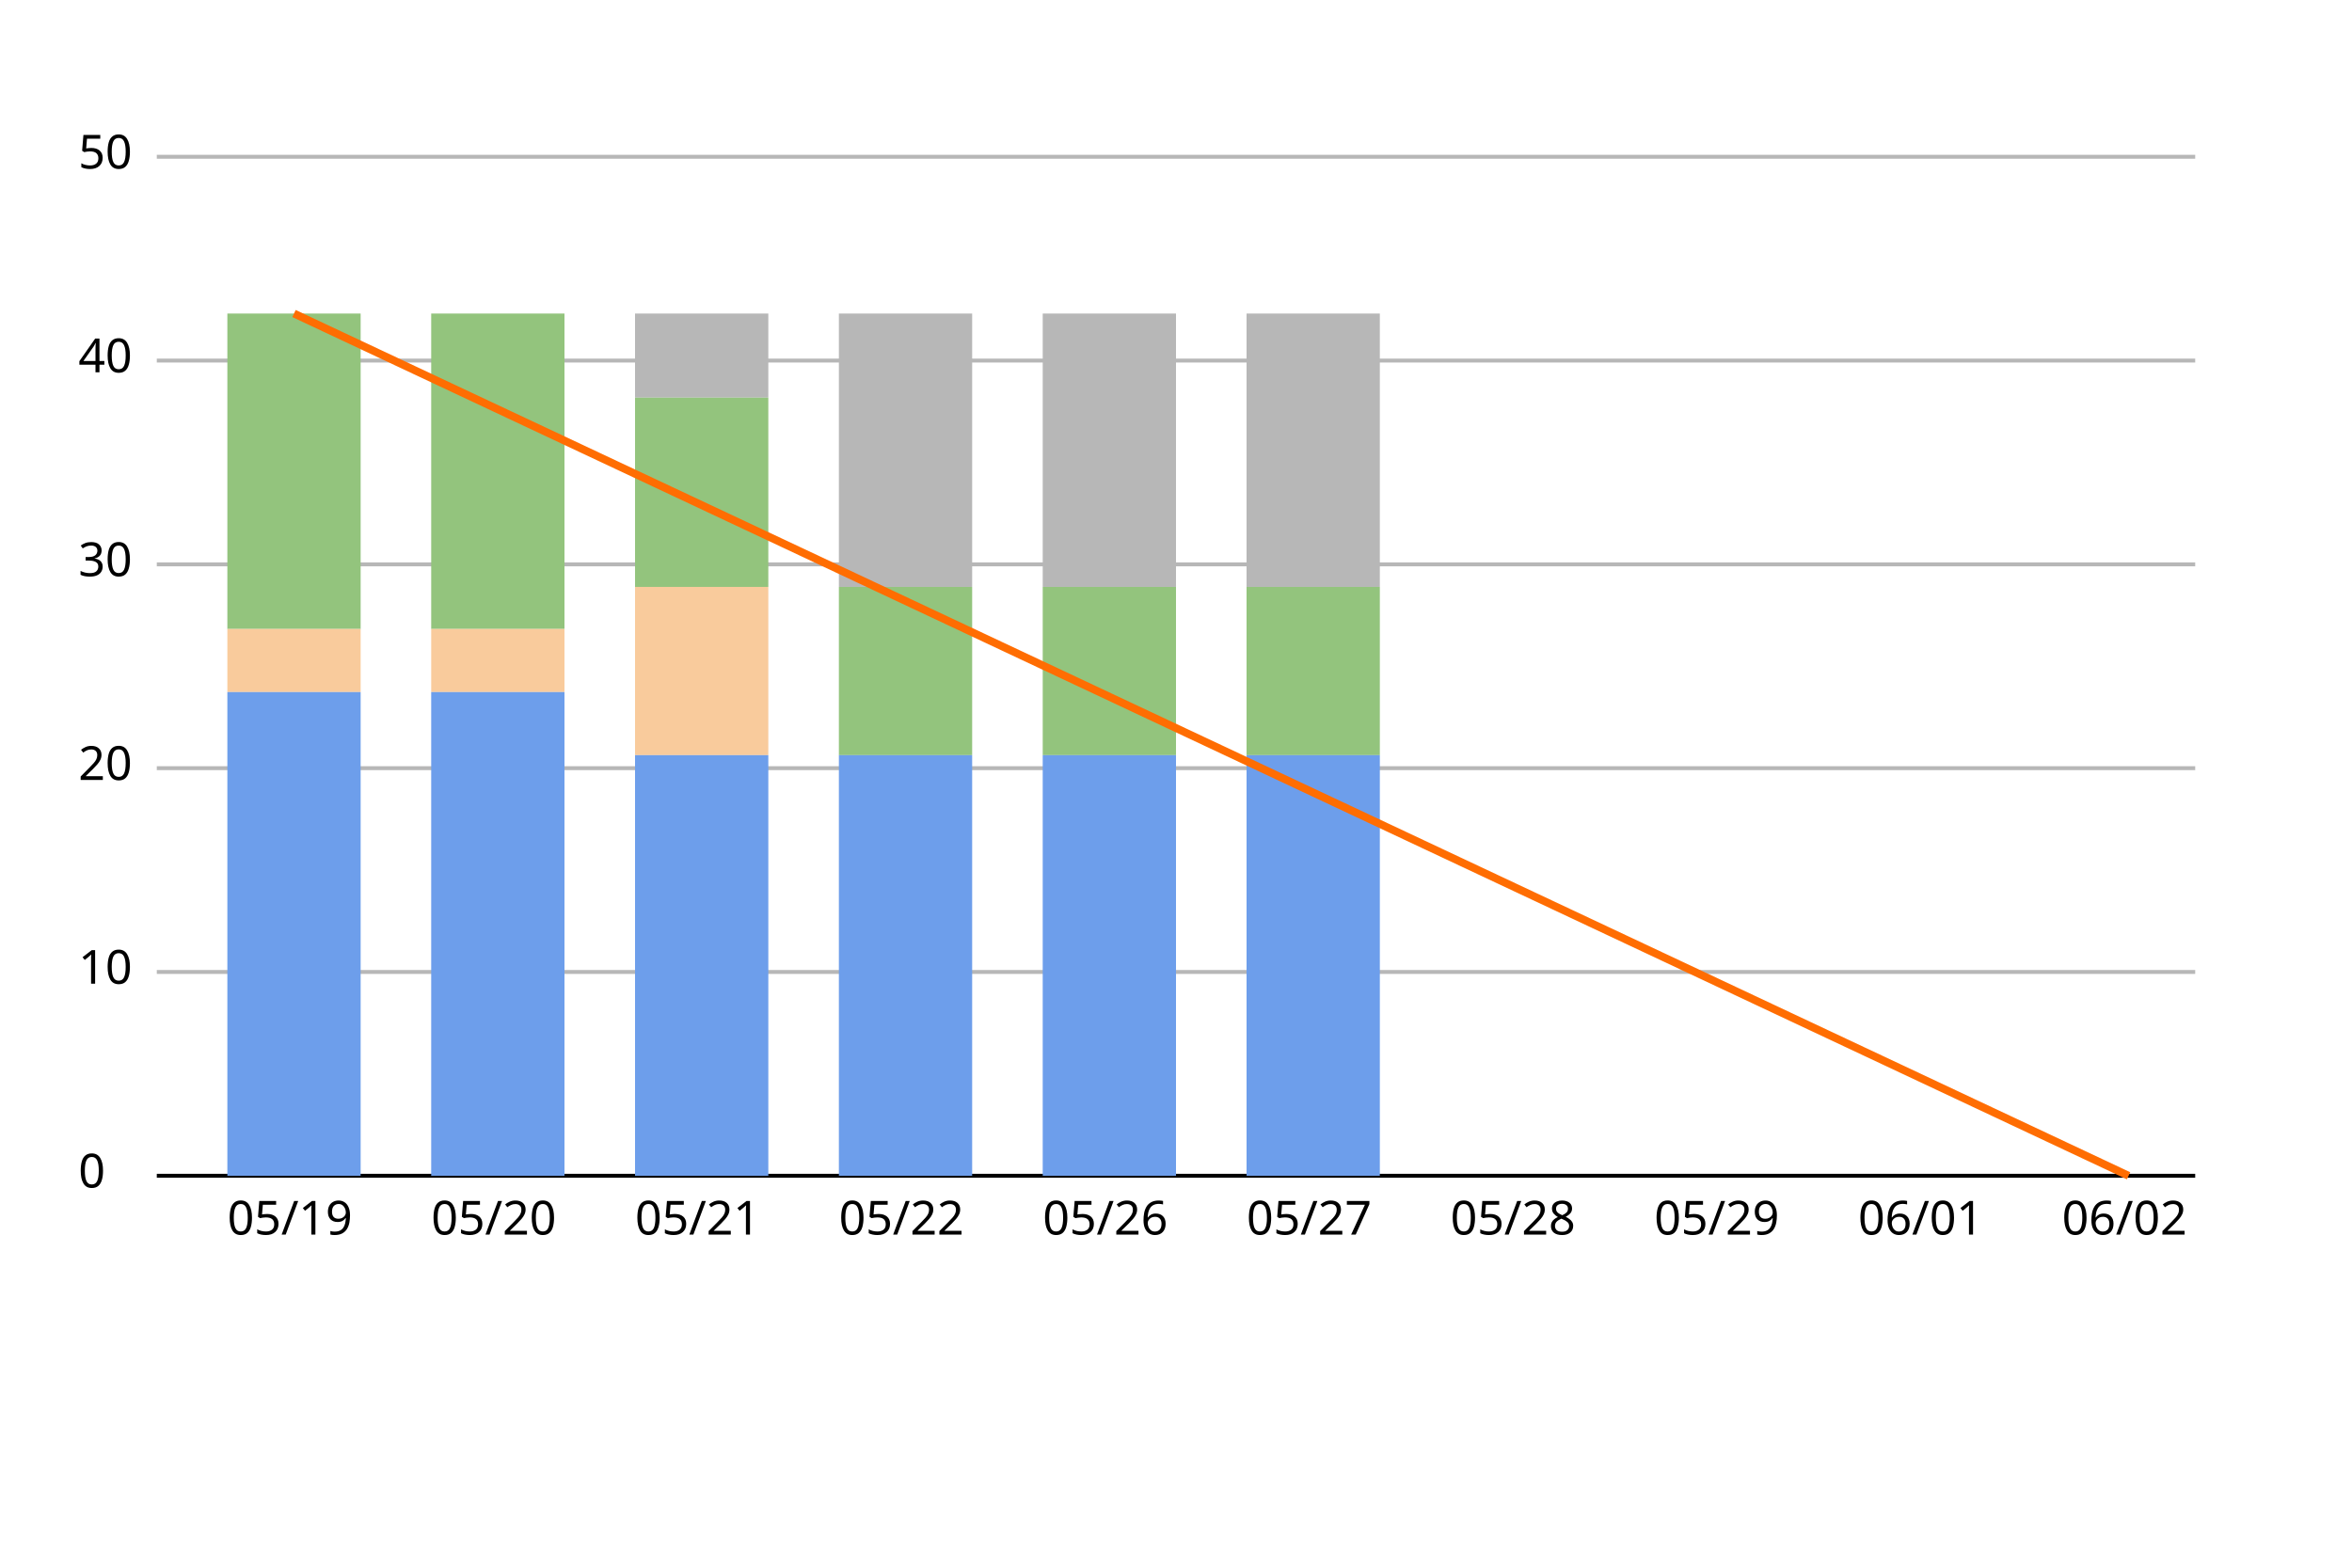
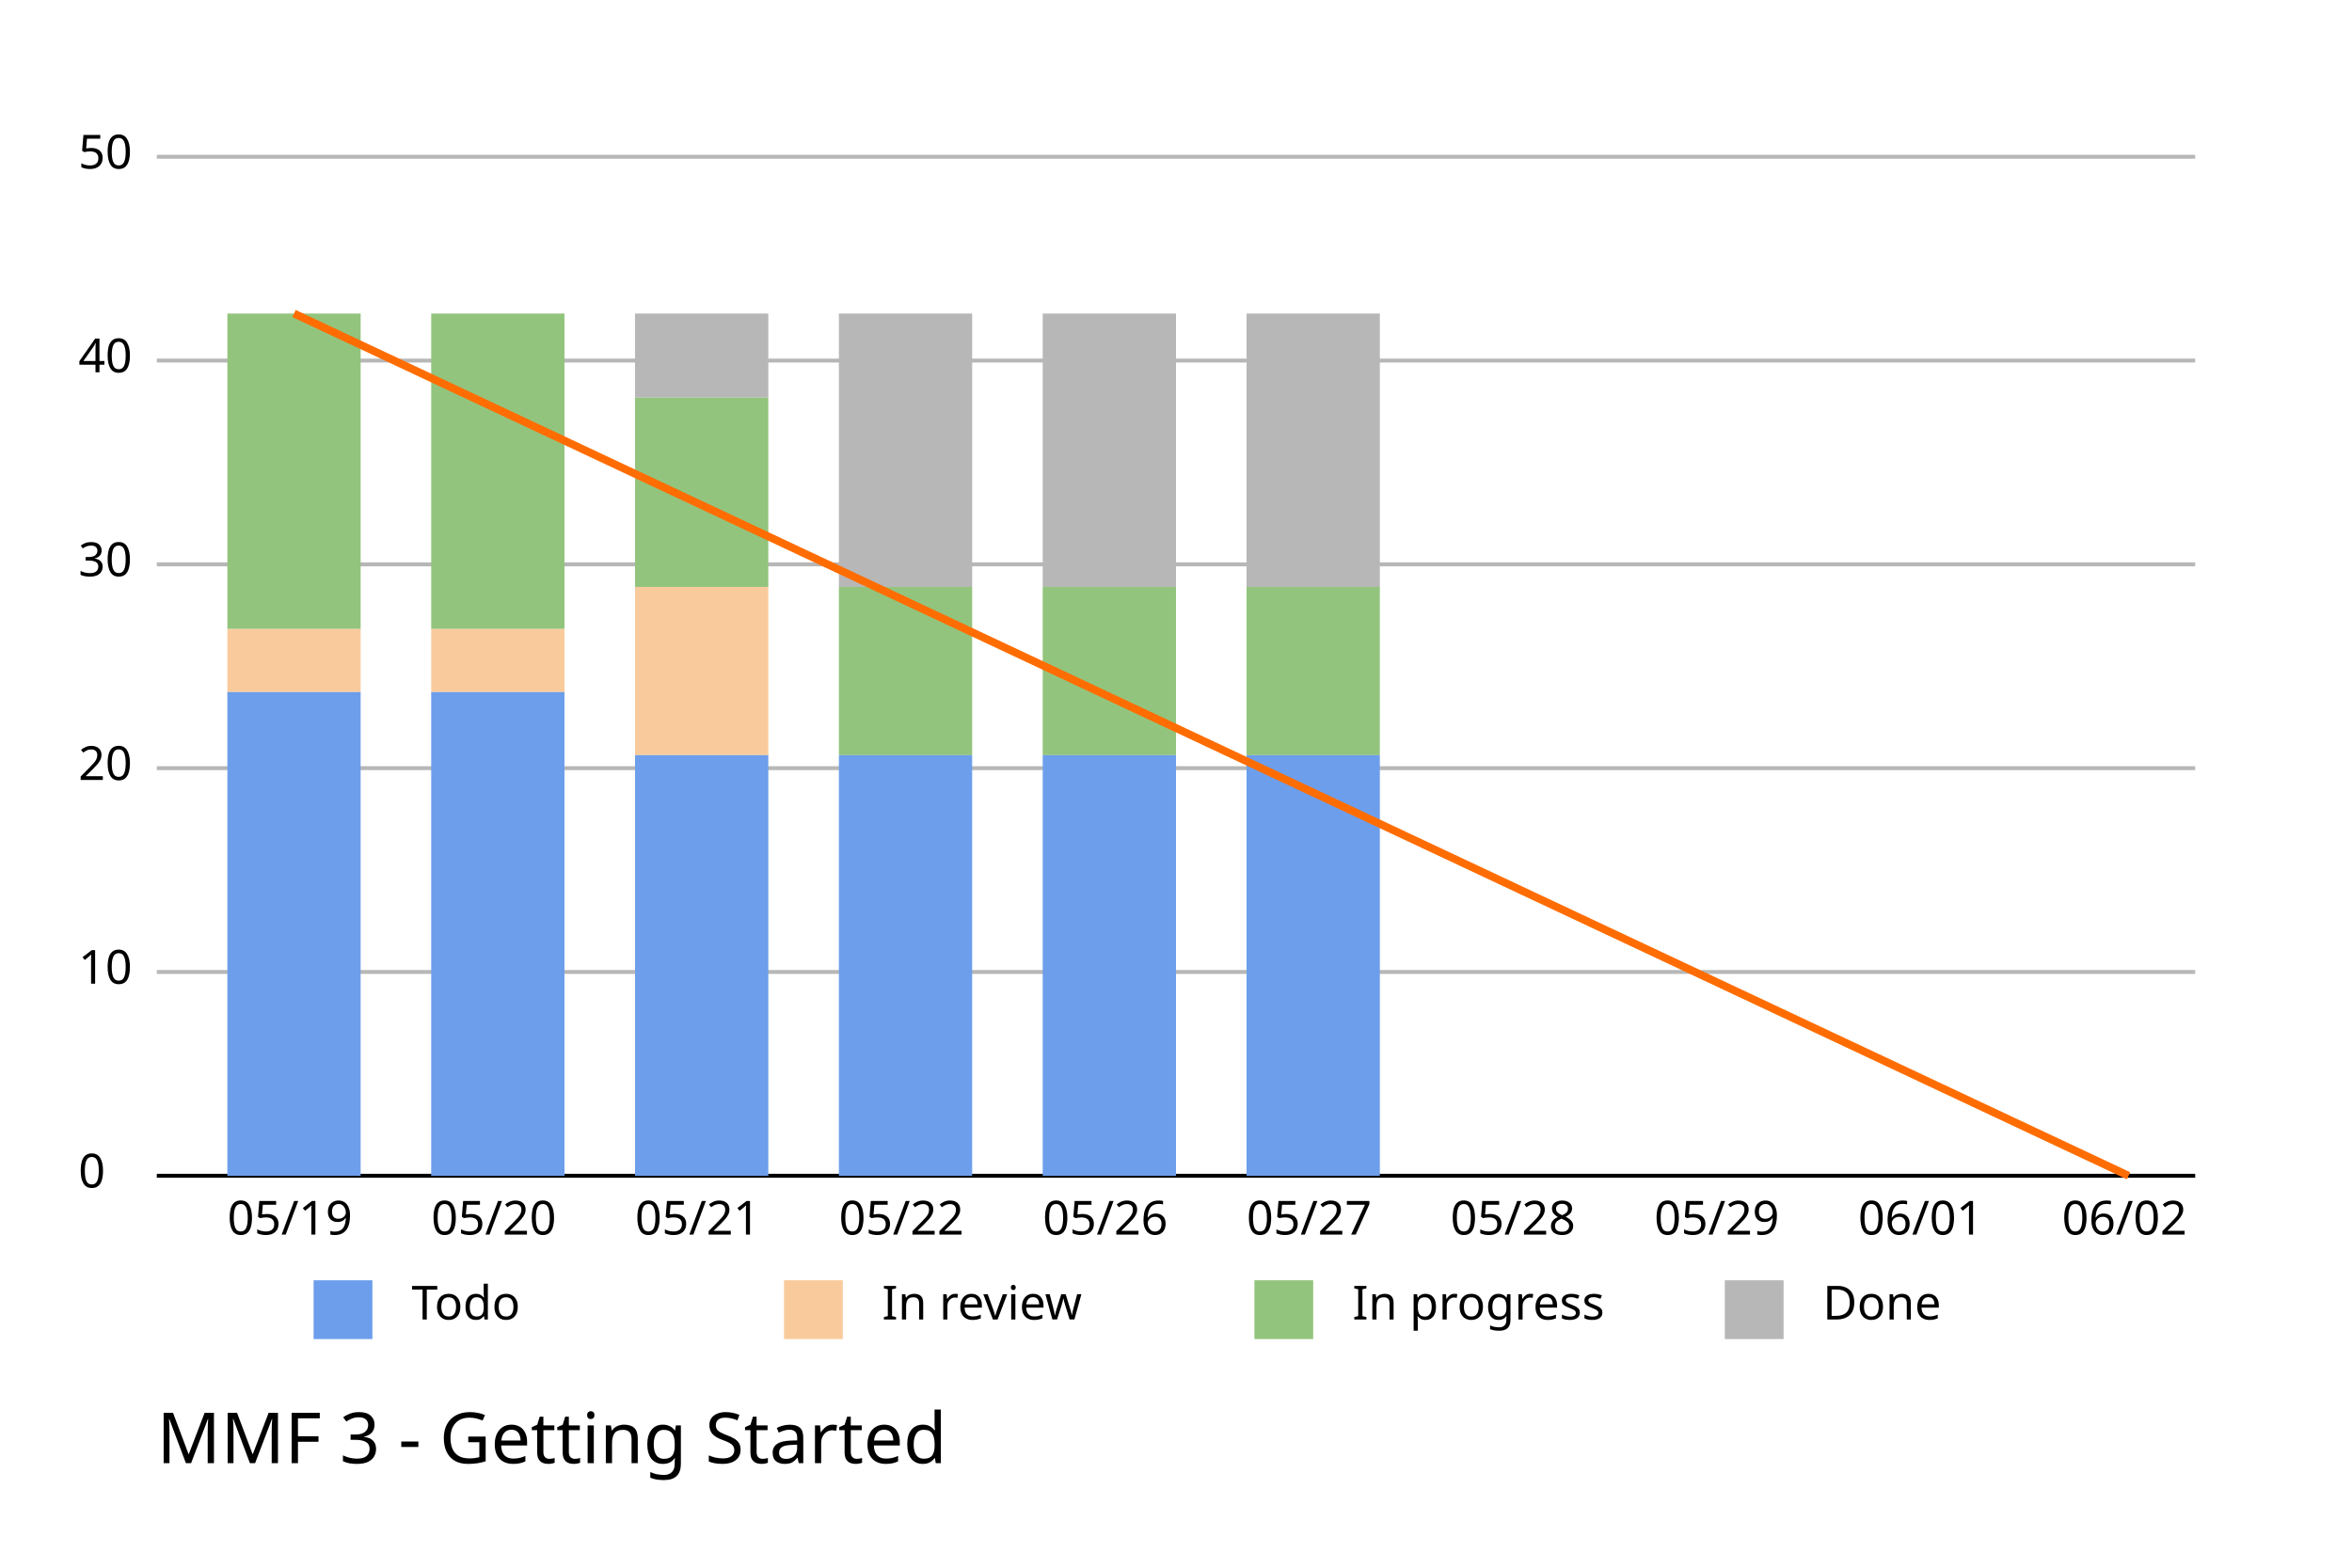
<svg xmlns="http://www.w3.org/2000/svg" viewBox="0 0 600 400">
+   <text style="font-family:sans-serif;font-size:18px" x="40" y="373.333">MMF 3 - Getting Started</text>
+   <text style="font-family:sans-serif;font-size:12px" x="465" y="336.667">Done</text>
+   <rect height="15" style="fill:#B7B7B7" width="15" x="440" y="326.667" />
+   <text style="font-family:sans-serif;font-size:12px" x="345" y="336.667">In progress</text>
+   <rect height="15" style="fill:#93C47D" width="15" x="320" y="326.667" />
+   <text style="font-family:sans-serif;font-size:12px" x="225" y="336.667">In review</text>
+   <rect height="15" style="fill:#F9CB9C" width="15" x="200" y="326.667" />
+   <text style="font-family:sans-serif;font-size:12px" x="105" y="336.667">Todo</text>
+   <rect height="15" style="fill:#6D9EEB" width="15" x="80" y="326.667" />
  <text style="font-family:sans-serif;font-size:12px" x="20.0" y="-9.0">60</text>
  <line style="stroke:#B7B7B7;stroke-width:1" x1="40" x2="560" y1="-12.0" y2="-12.0" />
  <text style="font-family:sans-serif;font-size:12px" x="20.0" y="43.0">50</text>
  <line style="stroke:#B7B7B7;stroke-width:1" x1="40" x2="560" y1="40.0" y2="40.0" />
  <text style="font-family:sans-serif;font-size:12px" x="20.0" y="95.0">40</text>
  <line style="stroke:#B7B7B7;stroke-width:1" x1="40" x2="560" y1="92.0" y2="92.0" />
  <text style="font-family:sans-serif;font-size:12px" x="20.0" y="147.0">30</text>
  <line style="stroke:#B7B7B7;stroke-width:1" x1="40" x2="560" y1="144.0" y2="144.0" />
  <text style="font-family:sans-serif;font-size:12px" x="20.0" y="199.0">20</text>
  <line style="stroke:#B7B7B7;stroke-width:1" x1="40" x2="560" y1="196.0" y2="196.0" />
  <text style="font-family:sans-serif;font-size:12px" x="20.0" y="251.0">10</text>
  <line style="stroke:#B7B7B7;stroke-width:1" x1="40" x2="560" y1="248.0" y2="248.0" />
  <text style="font-family:sans-serif;font-size:12px" x="20.0" y="303.0">0</text>
  <line style="stroke:#000000;stroke-width:1" x1="40" x2="560" y1="300.0" y2="300.0" />
  <text style="font-family:sans-serif;font-size:12px" x="526.0" y="315">06/02</text>
  <rect height="0.0" style="fill:#B7B7B7" width="34.0" x="526.0" y="300.0" />
  <rect height="0.0" style="fill:#93C47D" width="34.0" x="526.0" y="300.0" />
  <rect height="0.0" style="fill:#F9CB9C" width="34.0" x="526.0" y="300.0" />
  <rect height="0.0" style="fill:#6D9EEB" width="34.0" x="526.0" y="300.0" />
  <text style="font-family:sans-serif;font-size:12px" x="474.0" y="315">06/01</text>
  <rect height="0.0" style="fill:#B7B7B7" width="34.0" x="474.0" y="300.0" />
  <rect height="0.0" style="fill:#93C47D" width="34.0" x="474.0" y="300.0" />
  <rect height="0.0" style="fill:#F9CB9C" width="34.0" x="474.0" y="300.0" />
  <rect height="0.0" style="fill:#6D9EEB" width="34.0" x="474.0" y="300.0" />
  <text style="font-family:sans-serif;font-size:12px" x="422.0" y="315">05/29</text>
  <rect height="0.0" style="fill:#B7B7B7" width="34.0" x="422.0" y="300.0" />
  <rect height="0.0" style="fill:#93C47D" width="34.0" x="422.0" y="300.0" />
  <rect height="0.0" style="fill:#F9CB9C" width="34.0" x="422.0" y="300.0" />
  <rect height="0.0" style="fill:#6D9EEB" width="34.0" x="422.0" y="300.0" />
  <text style="font-family:sans-serif;font-size:12px" x="370.0" y="315">05/28</text>
  <rect height="0.0" style="fill:#B7B7B7" width="34.0" x="370.0" y="300.0" />
  <rect height="0.0" style="fill:#93C47D" width="34.0" x="370.0" y="300.0" />
  <rect height="0.0" style="fill:#F9CB9C" width="34.0" x="370.0" y="300.0" />
  <rect height="0.0" style="fill:#6D9EEB" width="34.0" x="370.0" y="300.0" />
  <text style="font-family:sans-serif;font-size:12px" x="318.0" y="315">05/27</text>
  <rect height="69.756" style="fill:#B7B7B7" width="34.0" x="318.0" y="80.0" />
  <rect height="42.927" style="fill:#93C47D" width="34.0" x="318.0" y="149.756" />
  <rect height="0.0" style="fill:#F9CB9C" width="34.0" x="318.0" y="192.683" />
  <rect height="107.317" style="fill:#6D9EEB" width="34.0" x="318.0" y="192.683" />
  <text style="font-family:sans-serif;font-size:12px" x="266.0" y="315">05/26</text>
  <rect height="69.756" style="fill:#B7B7B7" width="34.0" x="266.0" y="80.0" />
  <rect height="42.927" style="fill:#93C47D" width="34.0" x="266.0" y="149.756" />
  <rect height="0.0" style="fill:#F9CB9C" width="34.0" x="266.0" y="192.683" />
  <rect height="107.317" style="fill:#6D9EEB" width="34.0" x="266.0" y="192.683" />
  <text style="font-family:sans-serif;font-size:12px" x="214.0" y="315">05/22</text>
  <rect height="69.756" style="fill:#B7B7B7" width="34.0" x="214.0" y="80.0" />
  <rect height="42.927" style="fill:#93C47D" width="34.0" x="214.0" y="149.756" />
  <rect height="0.0" style="fill:#F9CB9C" width="34.0" x="214.0" y="192.683" />
  <rect height="107.317" style="fill:#6D9EEB" width="34.0" x="214.0" y="192.683" />
  <text style="font-family:sans-serif;font-size:12px" x="162.0" y="315">05/21</text>
  <rect height="21.463" style="fill:#B7B7B7" width="34.0" x="162.0" y="80.0" />
  <rect height="48.293" style="fill:#93C47D" width="34.0" x="162.0" y="101.463" />
  <rect height="42.927" style="fill:#F9CB9C" width="34.0" x="162.0" y="149.756" />
  <rect height="107.317" style="fill:#6D9EEB" width="34.0" x="162.0" y="192.683" />
  <text style="font-family:sans-serif;font-size:12px" x="110.0" y="315">05/20</text>
  <rect height="0.0" style="fill:#B7B7B7" width="34.0" x="110.0" y="80.0" />
  <rect height="80.488" style="fill:#93C47D" width="34.0" x="110.0" y="80.0" />
  <rect height="16.098" style="fill:#F9CB9C" width="34.0" x="110.0" y="160.488" />
  <rect height="123.415" style="fill:#6D9EEB" width="34.0" x="110.0" y="176.585" />
  <text style="font-family:sans-serif;font-size:12px" x="58.0" y="315">05/19</text>
  <rect height="0.0" style="fill:#B7B7B7" width="34.0" x="58.0" y="80.0" />
  <rect height="80.488" style="fill:#93C47D" width="34.0" x="58.0" y="80.0" />
  <rect height="16.098" style="fill:#F9CB9C" width="34.0" x="58.0" y="160.488" />
  <rect height="123.415" style="fill:#6D9EEB" width="34.0" x="58.0" y="176.585" />
  <line style="stroke:#FF6D02;stroke-width:2" x1="75.0" x2="543.0" y1="80" y2="300" />
</svg>
